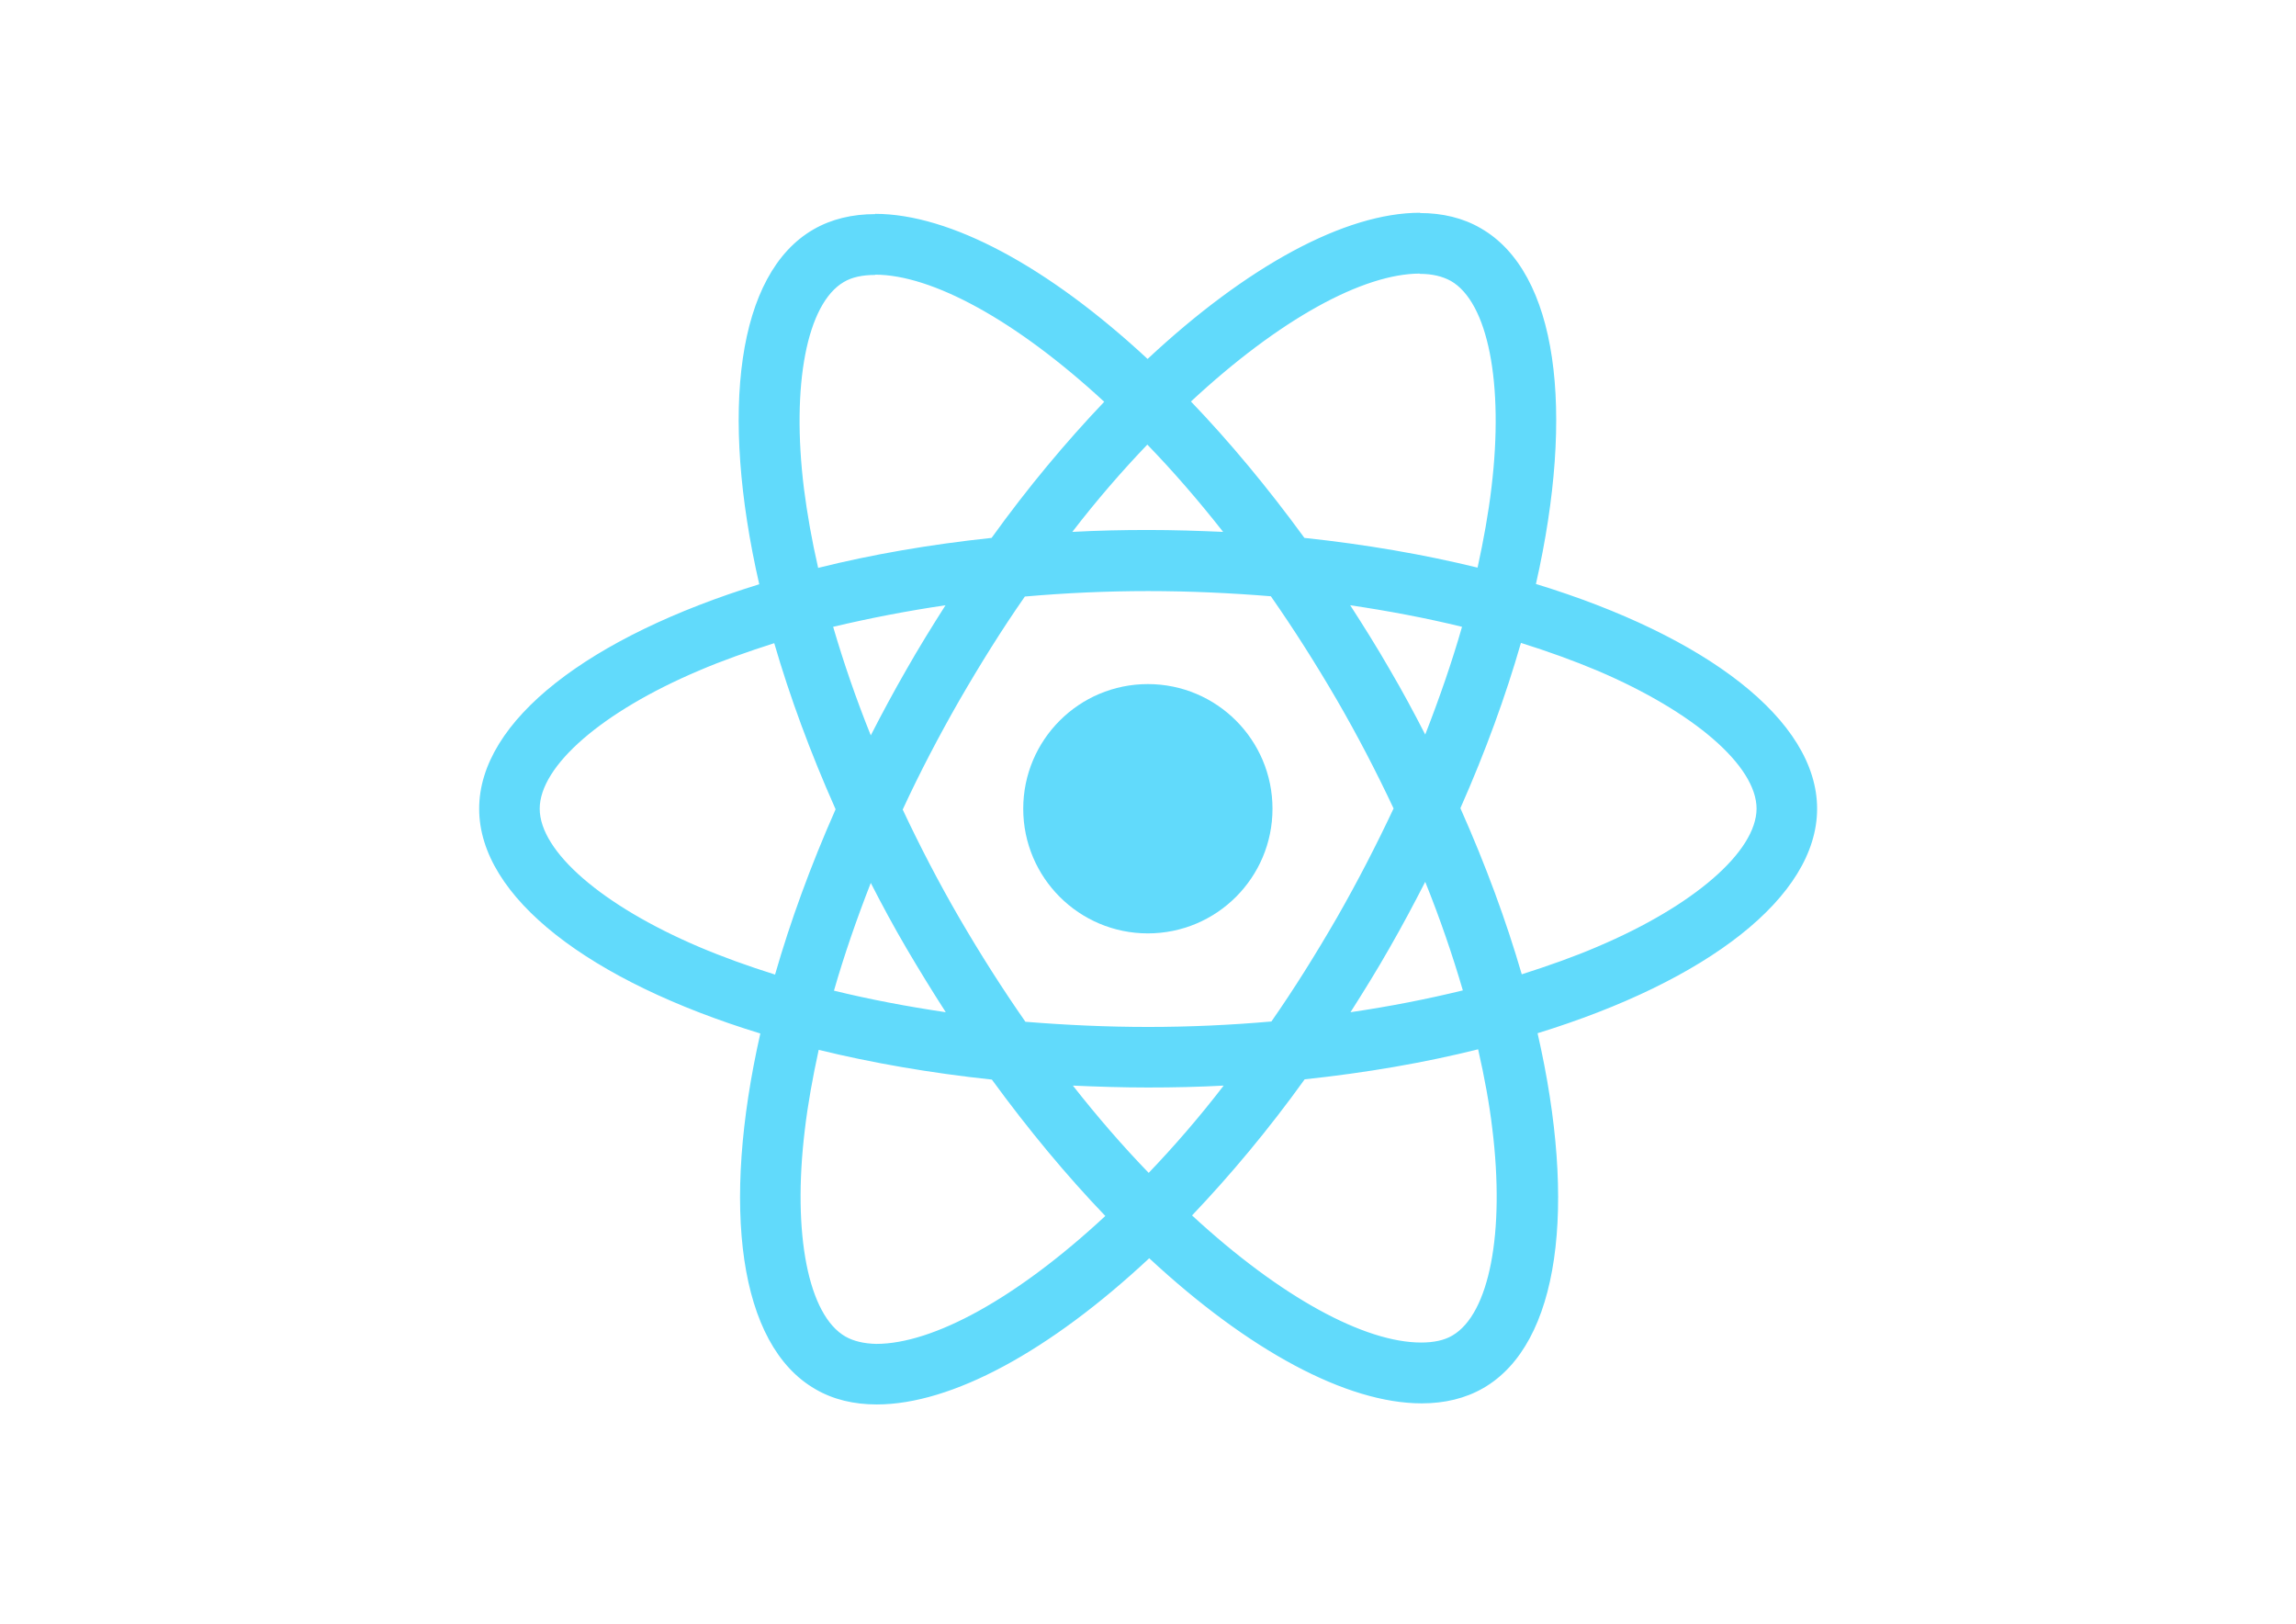
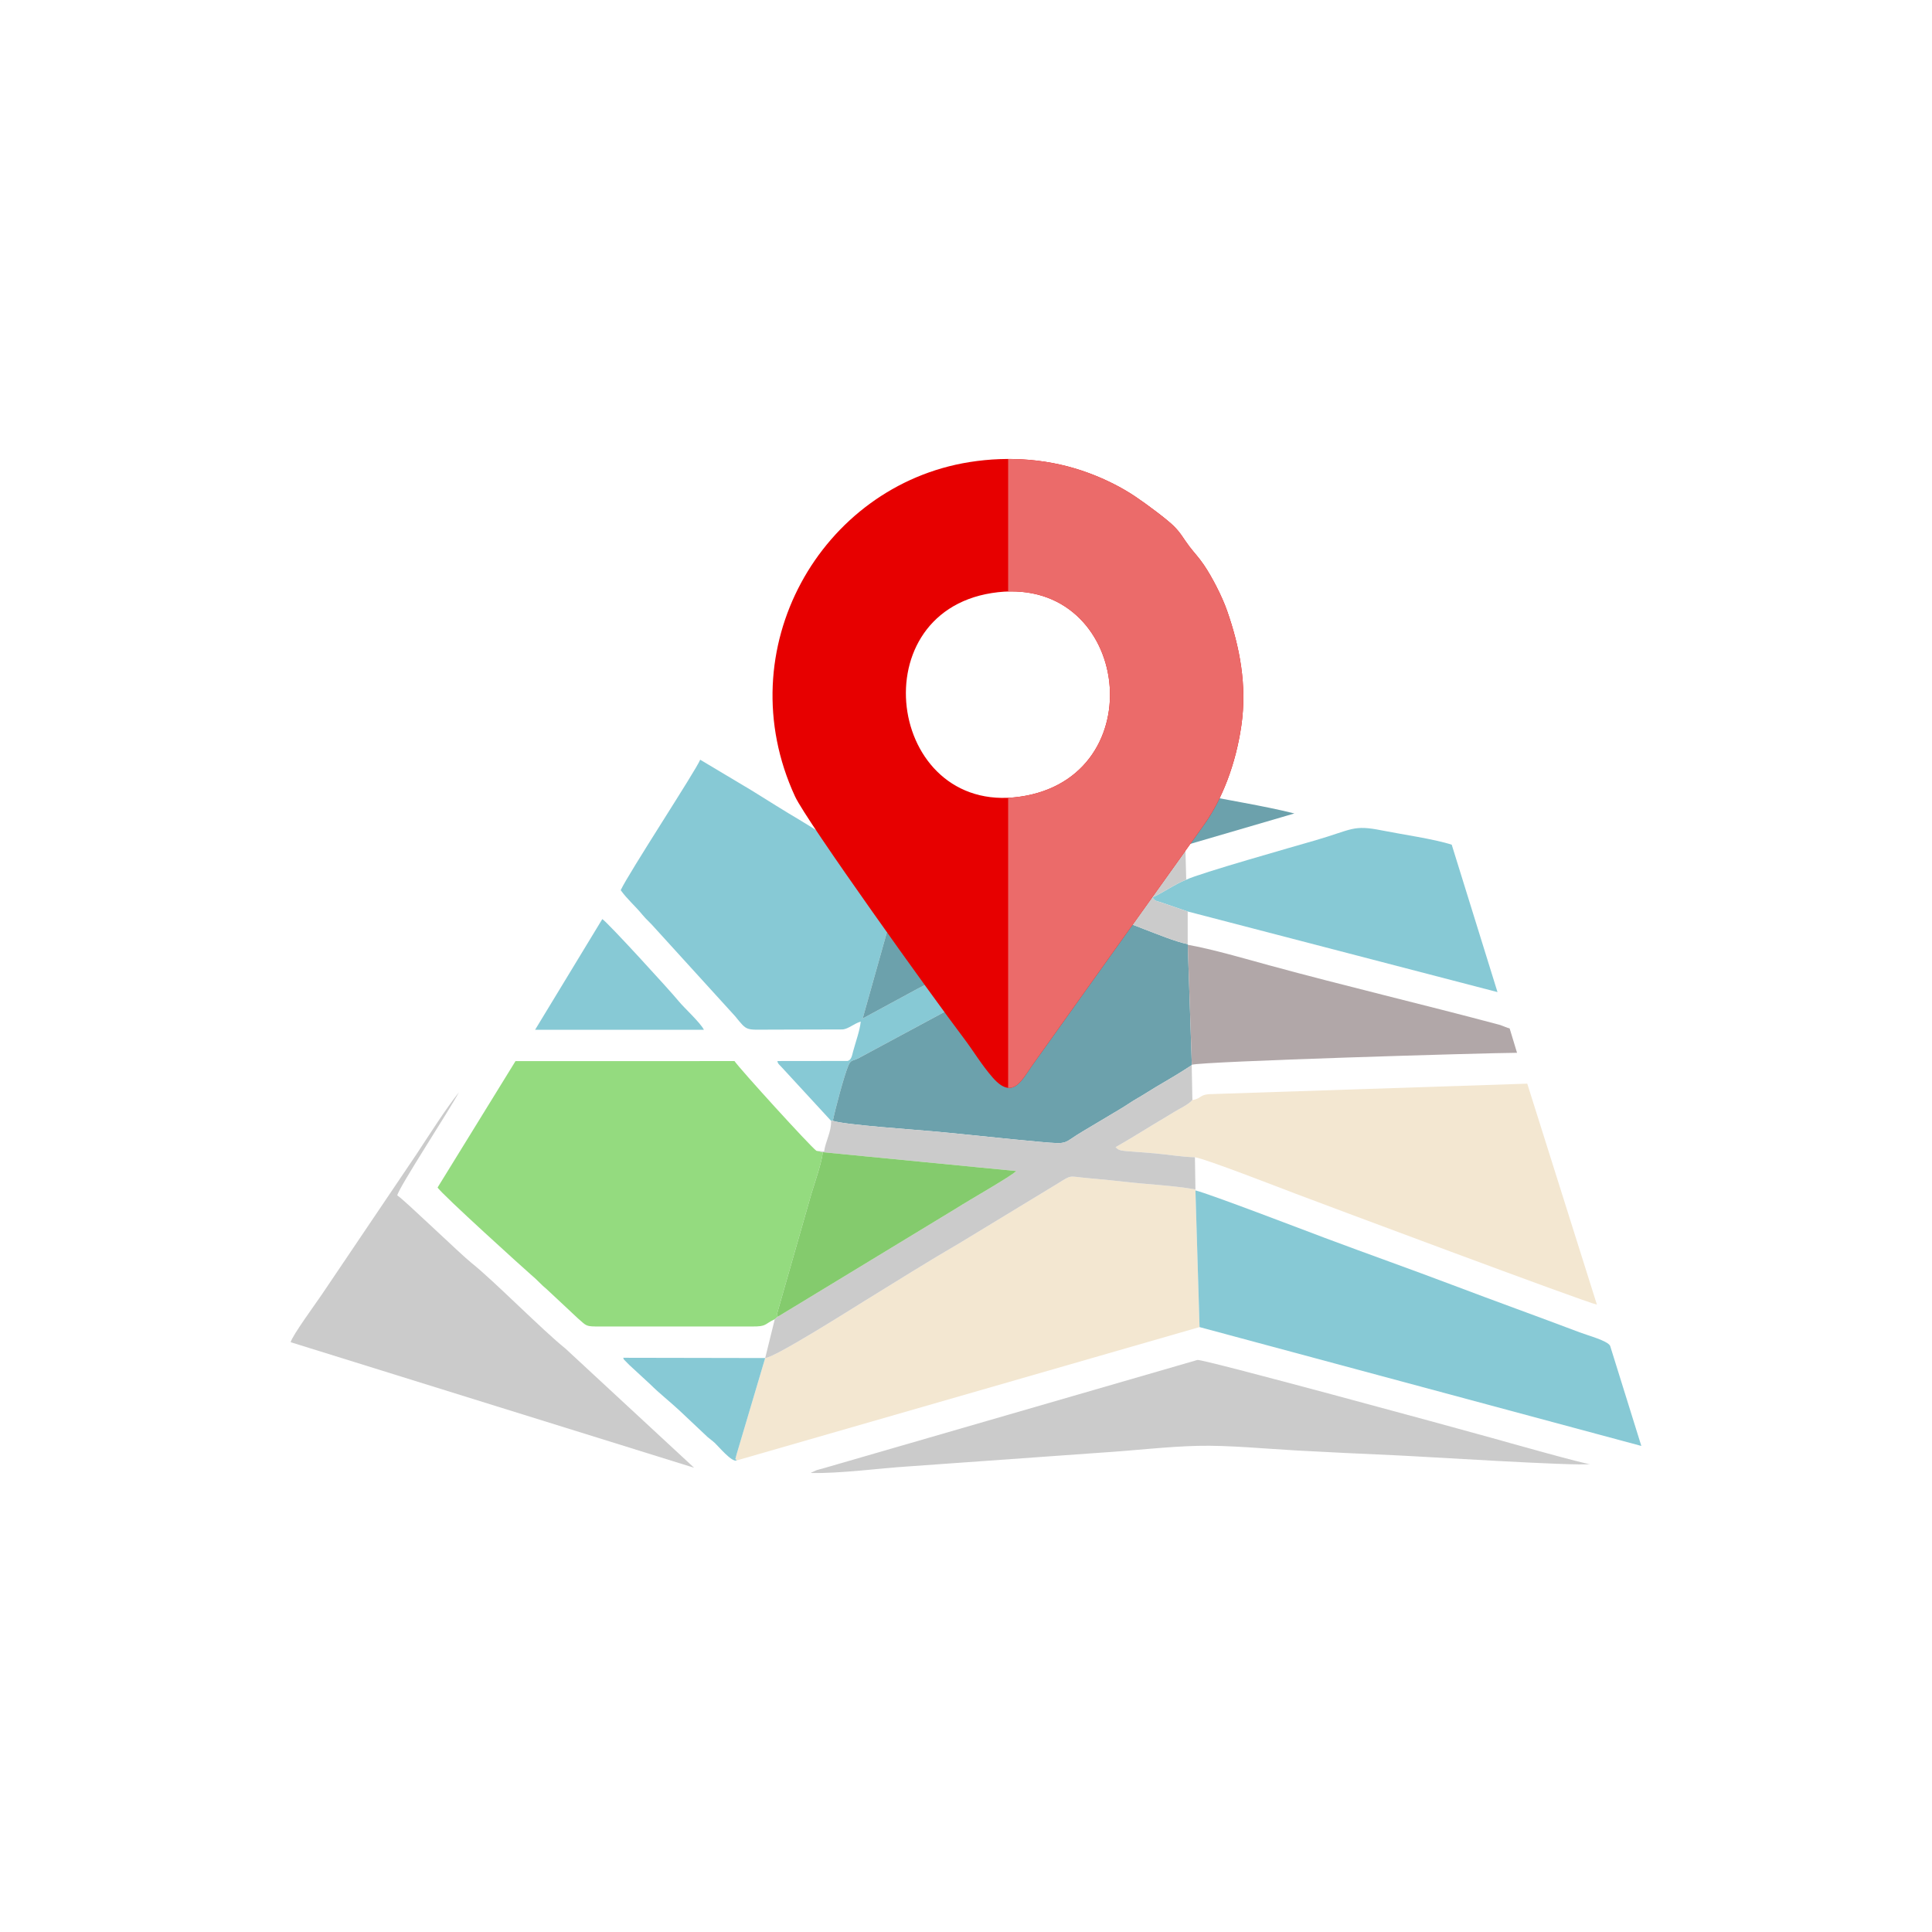
- <svg xmlns="http://www.w3.org/2000/svg" viewBox="0 0 841.9 595.3">
-   <g fill="#61DAFB">
-     <path d="M666.3 296.5c0-32.5-40.7-63.3-103.1-82.4 14.4-63.6 8-114.2-20.2-130.4-6.5-3.8-14.1-5.6-22.4-5.6v22.3c4.6 0 8.3.9 11.4 2.6 13.6 7.8 19.5 37.5 14.9 75.7-1.1 9.4-2.9 19.3-5.1 29.4-19.6-4.8-41-8.5-63.5-10.9-13.5-18.5-27.5-35.3-41.6-50 32.6-30.3 63.2-46.9 84-46.9V78c-27.5 0-63.5 19.6-99.9 53.6-36.4-33.8-72.4-53.2-99.9-53.2v22.3c20.7 0 51.4 16.5 84 46.6-14 14.7-28 31.4-41.3 49.9-22.6 2.4-44 6.1-63.6 11-2.3-10-4-19.7-5.2-29-4.7-38.2 1.1-67.9 14.6-75.8 3-1.8 6.9-2.6 11.5-2.6V78.5c-8.4 0-16 1.8-22.6 5.6-28.1 16.2-34.4 66.7-19.9 130.1-62.2 19.2-102.7 49.9-102.7 82.3 0 32.5 40.7 63.3 103.1 82.4-14.4 63.6-8 114.2 20.2 130.4 6.5 3.8 14.1 5.6 22.5 5.6 27.5 0 63.5-19.6 99.9-53.6 36.4 33.8 72.4 53.2 99.9 53.2 8.4 0 16-1.8 22.6-5.6 28.1-16.2 34.4-66.7 19.9-130.1 62-19.1 102.5-49.9 102.5-82.3zm-130.2-66.7c-3.7 12.9-8.3 26.2-13.5 39.5-4.1-8-8.4-16-13.1-24-4.6-8-9.5-15.8-14.4-23.4 14.2 2.1 27.9 4.7 41 7.9zm-45.8 106.5c-7.8 13.5-15.8 26.3-24.1 38.2-14.9 1.3-30 2-45.2 2-15.1 0-30.2-.7-45-1.9-8.3-11.9-16.4-24.6-24.2-38-7.6-13.1-14.5-26.4-20.8-39.8 6.2-13.4 13.2-26.8 20.7-39.9 7.8-13.5 15.8-26.3 24.1-38.2 14.9-1.3 30-2 45.2-2 15.1 0 30.2.7 45 1.9 8.3 11.9 16.4 24.6 24.2 38 7.6 13.1 14.5 26.4 20.8 39.8-6.3 13.4-13.2 26.8-20.7 39.9zm32.3-13c5.4 13.4 10 26.8 13.8 39.8-13.1 3.2-26.9 5.9-41.2 8 4.9-7.7 9.8-15.6 14.4-23.7 4.6-8 8.9-16.1 13-24.1zM421.2 430c-9.3-9.6-18.6-20.3-27.8-32 9 .4 18.2.7 27.5.7 9.4 0 18.7-.2 27.8-.7-9 11.7-18.3 22.4-27.5 32zm-74.4-58.9c-14.2-2.1-27.9-4.7-41-7.9 3.7-12.9 8.3-26.2 13.5-39.5 4.1 8 8.4 16 13.1 24 4.7 8 9.5 15.8 14.4 23.4zM420.7 163c9.3 9.6 18.6 20.3 27.8 32-9-.4-18.2-.7-27.5-.7-9.4 0-18.7.2-27.8.7 9-11.7 18.3-22.4 27.5-32zm-74 58.9c-4.9 7.7-9.8 15.6-14.4 23.7-4.6 8-8.9 16-13 24-5.4-13.4-10-26.8-13.8-39.8 13.1-3.1 26.9-5.8 41.2-7.9zm-90.5 125.2c-35.4-15.1-58.3-34.9-58.3-50.6 0-15.7 22.9-35.6 58.3-50.6 8.6-3.7 18-7 27.7-10.1 5.7 19.6 13.2 40 22.5 60.9-9.2 20.8-16.6 41.1-22.2 60.6-9.9-3.1-19.3-6.5-28-10.2zM310 490c-13.6-7.8-19.5-37.5-14.9-75.7 1.1-9.4 2.9-19.3 5.1-29.4 19.6 4.8 41 8.5 63.5 10.9 13.5 18.5 27.5 35.3 41.6 50-32.6 30.3-63.2 46.9-84 46.9-4.5-.1-8.3-1-11.3-2.7zm237.2-76.2c4.7 38.2-1.1 67.9-14.6 75.8-3 1.8-6.9 2.6-11.5 2.6-20.7 0-51.4-16.5-84-46.6 14-14.7 28-31.4 41.3-49.9 22.6-2.4 44-6.1 63.6-11 2.3 10.1 4.1 19.8 5.2 29.1zm38.5-66.7c-8.6 3.7-18 7-27.7 10.1-5.7-19.6-13.2-40-22.5-60.9 9.2-20.8 16.6-41.1 22.2-60.6 9.9 3.1 19.3 6.5 28.1 10.2 35.4 15.1 58.3 34.9 58.3 50.6-.1 15.7-23 35.6-58.4 50.6zM320.8 78.4z" />
-     <circle cx="420.9" cy="296.5" r="45.7" />
-     <path d="M520.5 78.1z" />
-   </g>
+ <svg xmlns="http://www.w3.org/2000/svg" width="2102" height="2102" viewBox="0 0 2102 2102">
+   <path fill="none" stroke-width="5" stroke-linecap="butt" stroke-linejoin="miter" stroke="rgb(99.609%, 99.609%, 99.609%)" stroke-opacity="1" stroke-miterlimit="22.926" d="M 10 21010 L 21010 21010 L 21010 10 L 10 10 Z M 10 21010 " transform="matrix(0.1, 0, 0, -0.1, 0, 2102)" />
+   <path fill-rule="evenodd" fill="rgb(58.006%, 85.938%, 49.805%)" fill-opacity="1" d="M 842.953 1435.273 L 846.215 1432.621 L 845.734 1430.531 C 845.695 1425.391 845.027 1434.27 845.73 1428.273 L 882.777 1298.832 C 886.59 1286.199 894.016 1265.262 895.211 1253.586 L 888.168 1251.996 C 881.387 1247.098 804.828 1162.887 799.129 1154.438 L 560.852 1154.492 L 476.109 1291.969 C 479.121 1298.031 574.383 1384.152 577.949 1387.074 C 584.387 1392.344 588.648 1397.68 595.133 1402.93 L 629.219 1434.805 C 638.551 1442.77 636.805 1443.336 653.234 1443.184 L 818.387 1443.211 C 834.547 1443.281 831.129 1440.855 842.953 1435.273 " />
+   <path fill-rule="evenodd" fill="rgb(95.312%, 90.625%, 82.031%)" fill-opacity="1" d="M 832.516 1477.535 L 801.445 1582.184 C 799.309 1591.645 799.559 1585.074 801.418 1588.973 L 1305.102 1443.859 L 1300.621 1295.148 L 1300.621 1294.07 C 1275.93 1289.746 1248.449 1288.676 1222.68 1285.68 C 1209.328 1284.125 1196.559 1282.926 1183.27 1281.77 C 1162.172 1279.938 1166.922 1277.633 1150.781 1287.676 L 1045.012 1351.91 C 1009.73 1372.43 974.09 1394.816 939.309 1416.242 C 924.254 1425.52 842.781 1477.16 832.516 1477.535 " />
+   <path fill-rule="evenodd" fill="rgb(52.93%, 78.906%, 83.594%)" fill-opacity="1" d="M 904.188 1219.441 L 906.148 1219.445 C 908.453 1207.527 918.527 1169.613 923.086 1159.133 C 925.707 1153.105 926.98 1154.645 933.59 1151.574 L 1047.219 1090.391 C 1056.191 1084.949 1066.578 1081.82 1071.949 1074.352 L 1060.672 1043.398 C 1051.172 1045.738 1010.309 1070.078 998.312 1075.75 L 939.77 1107.469 C 933.543 1111.328 939.102 1106.855 938.395 1108.789 L 975.746 975.781 C 978.926 964.961 977.156 964.16 982.688 958.859 C 972.238 957.219 888.066 902.789 872.023 893.328 C 853.613 882.469 836.055 871.328 817.84 860.02 L 761.805 826.559 C 757.113 838.281 684.215 949.449 675.316 968.5 C 682.645 978.672 690.969 985.488 699.023 995.359 C 703.203 1000.469 707.703 1004.078 711.828 1008.941 L 799.891 1105.73 C 813.344 1122.223 810.684 1120.25 838.109 1120.238 L 917.117 1120.023 C 923.66 1119.043 928.777 1113.898 936.461 1111.461 C 935.66 1120.734 930.855 1133.906 928.168 1143.918 C 927.035 1148.129 926.445 1153.191 922.277 1154.297 L 845.801 1154.395 C 846.18 1157.52 848.223 1158.512 851.035 1161.746 L 904.188 1219.441 " />
+   <path fill-rule="evenodd" fill="rgb(95.312%, 90.625%, 82.031%)" fill-opacity="1" d="M 1297.309 1196.812 C 1292.578 1202.168 1283.262 1206.219 1277.512 1209.809 C 1270 1214.496 1262.422 1218.906 1255.941 1222.816 C 1241.5 1231.531 1227.801 1240.176 1213.75 1248.098 C 1216.449 1250.82 1217.922 1251.555 1223.559 1252.23 L 1256.262 1254.828 C 1270.73 1256.07 1285.898 1258.77 1300.07 1259.078 C 1311.68 1260.781 1391.801 1292.004 1409.18 1298.586 C 1432.871 1307.562 1725.23 1417.074 1737.422 1419.41 L 1661.648 1179.016 L 1315.16 1190.453 C 1304.941 1191.309 1306.621 1195.539 1297.309 1196.812 " />
+   <path fill-rule="evenodd" fill="rgb(52.93%, 78.906%, 83.594%)" fill-opacity="1" d="M 1305.102 1443.859 L 1785.762 1573.176 L 1751.801 1464.234 C 1748.68 1458.578 1728.68 1453.371 1718.578 1449.547 C 1671.879 1431.871 1626.449 1415.555 1580.16 1398.012 C 1534.34 1380.645 1487.379 1364.078 1441.629 1346.914 C 1417.84 1337.992 1316.18 1298.984 1300.621 1295.148 L 1305.102 1443.859 " />
+   <path fill-rule="evenodd" fill="rgb(42.358%, 63.084%, 67.381%)" fill-opacity="1" d="M 1124.988 1046.648 C 1118.73 1060.25 1112.879 1083.121 1108.52 1098.672 C 1105.441 1109.672 1099.289 1148.535 1095.012 1154.812 L 1094.898 1162.805 C 1090.941 1151.07 1087.922 1131.352 1084.441 1118.281 C 1080.512 1103.484 1075.16 1088.738 1071.949 1074.352 C 1066.578 1081.82 1056.191 1084.949 1047.219 1090.391 L 933.59 1151.574 C 926.98 1154.645 925.707 1153.105 923.086 1159.133 C 918.527 1169.613 908.453 1207.527 906.148 1219.445 C 918.719 1223.895 998.617 1229.312 1017.82 1231.098 C 1055.66 1234.613 1094.262 1239.035 1131.969 1242.379 C 1164.52 1245.262 1155.309 1244.16 1179.07 1230.312 C 1192.629 1222.41 1204.719 1214.867 1218.359 1206.875 C 1225.121 1202.914 1230.559 1198.867 1237.719 1194.785 C 1244.57 1190.887 1250.738 1186.711 1257.191 1182.914 C 1270.34 1175.184 1283.352 1167.609 1296.578 1158.883 L 1296.691 1158.469 L 1292.27 1027.91 L 1292.191 1027.211 C 1278.781 1024.512 1259.059 1016.289 1245.891 1011.328 C 1213.84 999.262 1216.281 996.672 1202.941 1004.852 L 1124.988 1046.648 " />
+   <path fill-rule="evenodd" fill="rgb(79.688%, 79.688%, 79.688%)" fill-opacity="1" d="M 316.238 1460.305 L 755.18 1596.895 L 615.094 1467.137 C 589.969 1446.988 537.137 1393.301 513.227 1374.258 C 500.512 1364.133 440.121 1305.566 432.219 1300.57 C 433.727 1292.203 489.527 1206.938 499.316 1188.379 C 484.145 1207.645 467.707 1233.68 453.367 1255.441 L 350.285 1408.211 C 343.445 1418.391 318 1453.012 316.238 1460.305 " />
+   <path fill-rule="evenodd" fill="rgb(79.688%, 79.688%, 79.688%)" fill-opacity="1" d="M 882.258 1602.582 C 913.859 1603.359 957.062 1597.391 989.906 1595.328 L 1199.18 1580.387 C 1233.309 1578.23 1269.781 1573.867 1303.441 1573.062 C 1336.078 1572.281 1377.398 1576.262 1410.781 1578.109 C 1445.949 1580.055 1481.379 1581.711 1516.73 1583.266 C 1549.91 1584.723 1712.141 1595.215 1730.031 1592.941 C 1724.852 1593.172 1636.699 1568.254 1623.422 1564.539 C 1579.371 1552.227 1309.191 1478.621 1302.852 1479.605 L 894.766 1597.82 C 892.941 1598.328 890.07 1598.973 888.379 1599.562 L 883.453 1601.852 C 883.242 1601.488 882.637 1602.309 882.258 1602.582 " />
+   <path fill-rule="evenodd" fill="rgb(52.93%, 78.906%, 83.594%)" fill-opacity="1" d="M 1290.609 957.102 C 1278.551 961.738 1264.82 971.559 1253.789 976.43 C 1257.801 981.09 1256.191 979.512 1262.641 981.57 L 1292.211 991.691 L 1629.27 1079.398 L 1579.461 919.02 C 1560.301 912.789 1524.738 907.738 1503.602 903.512 C 1471.82 897.148 1471.809 902.43 1430.941 914.32 C 1407.102 921.25 1305.289 950.02 1290.609 957.102 " />
+   <path fill-rule="evenodd" fill="rgb(79.688%, 79.688%, 79.688%)" fill-opacity="1" d="M 906.148 1219.445 L 904.188 1219.441 C 904.684 1231.258 898.262 1241.27 896.617 1252.848 L 888.168 1251.996 L 895.211 1253.586 L 1105.711 1274.074 C 1100.762 1279.402 1052.93 1306.586 1041.621 1313.941 L 846.215 1432.621 L 842.953 1435.273 L 832.516 1477.535 C 842.781 1477.16 924.254 1425.52 939.309 1416.242 C 974.09 1394.816 1009.73 1372.43 1045.012 1351.91 L 1150.781 1287.676 C 1166.922 1277.633 1162.172 1279.938 1183.27 1281.77 C 1196.559 1282.926 1209.328 1284.125 1222.68 1285.68 C 1248.449 1288.676 1275.93 1289.746 1300.621 1294.07 L 1300.07 1259.078 C 1285.898 1258.77 1270.73 1256.07 1256.262 1254.828 L 1223.559 1252.23 C 1217.922 1251.555 1216.449 1250.82 1213.75 1248.098 C 1227.801 1240.176 1241.5 1231.531 1255.941 1222.816 C 1262.422 1218.906 1270 1214.496 1277.512 1209.809 C 1283.262 1206.219 1292.578 1202.168 1297.309 1196.812 L 1296.578 1158.883 C 1283.352 1167.609 1270.34 1175.184 1257.191 1182.914 C 1250.738 1186.711 1244.57 1190.887 1237.719 1194.785 C 1230.559 1198.867 1225.121 1202.914 1218.359 1206.875 C 1204.719 1214.867 1192.629 1222.41 1179.07 1230.312 C 1155.309 1244.16 1164.52 1245.262 1131.969 1242.379 C 1094.262 1239.035 1055.66 1234.613 1017.82 1231.098 C 998.617 1229.312 918.719 1223.895 906.148 1219.445 " />
+   <path fill-rule="evenodd" fill="rgb(69.334%, 65.43%, 65.819%)" fill-opacity="1" d="M 1296.691 1158.469 C 1307.809 1154.77 1614.672 1145.598 1650.52 1145.434 L 1642.469 1118.883 C 1641.43 1118.848 1640.871 1118.102 1640.68 1118.438 L 1632.09 1115.156 C 1549.59 1093.109 1463.309 1072.738 1381.48 1050.422 C 1354.891 1043.172 1318.891 1032.59 1292.27 1027.91 L 1296.691 1158.469 " />
+   <path fill-rule="evenodd" fill="rgb(51.756%, 79.688%, 42.747%)" fill-opacity="1" d="M 846.215 1432.621 L 1041.621 1313.941 C 1052.93 1306.586 1100.762 1279.402 1105.711 1274.074 L 895.211 1253.586 C 894.016 1265.262 886.59 1286.199 882.777 1298.832 L 845.73 1428.273 C 845.027 1434.27 845.695 1425.391 845.734 1430.531 L 846.215 1432.621 " />
+   <path fill-rule="evenodd" fill="rgb(52.93%, 78.906%, 83.594%)" fill-opacity="1" d="M 582.199 1120.367 L 765.863 1120.422 C 761.973 1112.594 743.875 1096.051 738.594 1089.512 C 729.805 1078.609 659.836 1002.109 655.285 999.969 L 582.199 1120.367 " />
+   <path fill-rule="evenodd" fill="rgb(42.358%, 63.084%, 67.381%)" fill-opacity="1" d="M 1195.609 889.48 L 1166.828 945.891 C 1219.391 965.309 1204.922 963.77 1230.102 951.18 C 1240.051 946.211 1249.699 940.711 1258.969 935.449 C 1269.691 929.359 1279.309 925.641 1289.609 919.738 L 1408.27 885.039 C 1372.969 876.18 1335.078 870.691 1298.91 862.941 C 1279.578 858.789 1271.262 865.859 1246.461 873.461 C 1229.371 878.699 1212.871 885.371 1195.609 889.48 " />
+   <path fill-rule="evenodd" fill="rgb(42.358%, 63.084%, 67.381%)" fill-opacity="1" d="M 982.688 958.859 C 977.156 964.16 978.926 964.961 975.746 975.781 L 938.395 1108.789 C 939.102 1106.855 933.543 1111.328 939.77 1107.469 L 998.312 1075.75 C 1010.309 1070.078 1051.172 1045.738 1060.672 1043.398 C 1057.23 1028.91 1047.93 1008.48 1041.98 994.039 C 1035.301 977.84 1027.441 961.801 1021.27 946.129 L 982.688 958.859 " />
+   <path fill-rule="evenodd" fill="rgb(79.688%, 79.688%, 79.688%)" fill-opacity="1" d="M 1166.828 945.891 C 1157.98 960.609 1151.91 979.141 1145.141 994.801 C 1138.75 1009.578 1128.52 1031.441 1124.988 1046.648 L 1202.941 1004.852 C 1216.281 996.672 1213.84 999.262 1245.891 1011.328 C 1259.059 1016.289 1278.781 1024.512 1292.191 1027.211 L 1292.211 991.691 L 1262.641 981.57 C 1256.191 979.512 1257.801 981.09 1253.789 976.43 C 1264.82 971.559 1278.551 961.738 1290.609 957.102 L 1289.609 919.738 C 1279.309 925.641 1269.691 929.359 1258.969 935.449 C 1249.699 940.711 1240.051 946.211 1230.102 951.18 C 1204.922 963.77 1219.391 965.309 1166.828 945.891 " />
+   <path fill-rule="evenodd" fill="rgb(52.93%, 78.906%, 83.594%)" fill-opacity="1" d="M 801.418 1588.973 C 799.559 1585.074 799.309 1591.645 801.445 1582.184 L 832.516 1477.535 L 678.031 1477.246 C 679.246 1480.285 678.57 1478.625 680.59 1480.945 C 681.438 1481.922 683.266 1483.664 684.637 1485.055 L 707.754 1506.391 C 717.309 1515.941 729.484 1525.5 739.148 1534.539 L 769.684 1563.328 C 772.684 1565.895 775.059 1567.477 777.906 1570.102 C 781.348 1573.27 796.328 1591.262 801.418 1588.973 " />
+   <path fill-rule="evenodd" fill="rgb(90.625%, 0%, 0%)" fill-opacity="1" d="M 1079.051 645.23 C 1226.941 621.852 1257.809 839.039 1116.102 865.73 C 968.004 893.621 932.926 668.32 1079.051 645.23 Z M 1054.699 502.762 C 893.059 528.57 791.113 706.449 864.977 866.488 C 877.461 893.531 1014.789 1084.961 1048.352 1129.254 C 1059.27 1143.664 1067.891 1158.508 1080.109 1172.453 C 1101.898 1197.309 1111.68 1175.164 1123.211 1158.84 L 1309.031 898.578 C 1330 869.75 1344.641 830.578 1350.559 789.609 C 1356.93 745.57 1348.852 703.961 1335.02 664.359 C 1329.461 648.441 1318.219 626.93 1309.828 614.641 C 1303.93 605.988 1299.629 601.879 1294.148 594.691 C 1287.359 585.77 1285.141 580.41 1277.039 572.359 C 1269.781 565.141 1247.359 548.328 1234.539 539.789 C 1220.238 530.262 1203.219 521.609 1184.699 514.73 C 1143.641 499.461 1098.66 495.75 1054.699 502.762 " />
+   <path fill-rule="evenodd" fill="rgb(92.188%, 41.968%, 41.576%)" fill-opacity="1" d="M 1335.02 664.359 C 1329.461 648.441 1318.219 626.93 1309.828 614.641 C 1303.93 605.988 1299.629 601.879 1294.148 594.691 C 1287.359 585.77 1285.141 580.41 1277.039 572.352 C 1269.781 565.141 1247.359 548.328 1234.539 539.789 C 1220.238 530.262 1203.219 521.609 1184.699 514.73 C 1156.719 504.32 1126.922 499.281 1096.852 499.352 L 1096.852 643.531 C 1229.199 639.551 1251.93 840.148 1116.102 865.73 C 1109.461 866.98 1103.039 867.719 1096.852 867.988 L 1096.852 1183.559 C 1107.93 1184.543 1115.141 1170.266 1123.211 1158.84 L 1232.32 1006.02 L 1289.762 925.559 L 1295.059 918.148 L 1309.031 898.578 C 1315.641 889.5 1321.609 879.391 1326.891 868.531 C 1338.359 844.891 1346.5 817.672 1350.559 789.609 C 1356.93 745.57 1348.852 703.961 1335.02 664.359 " />
</svg>
